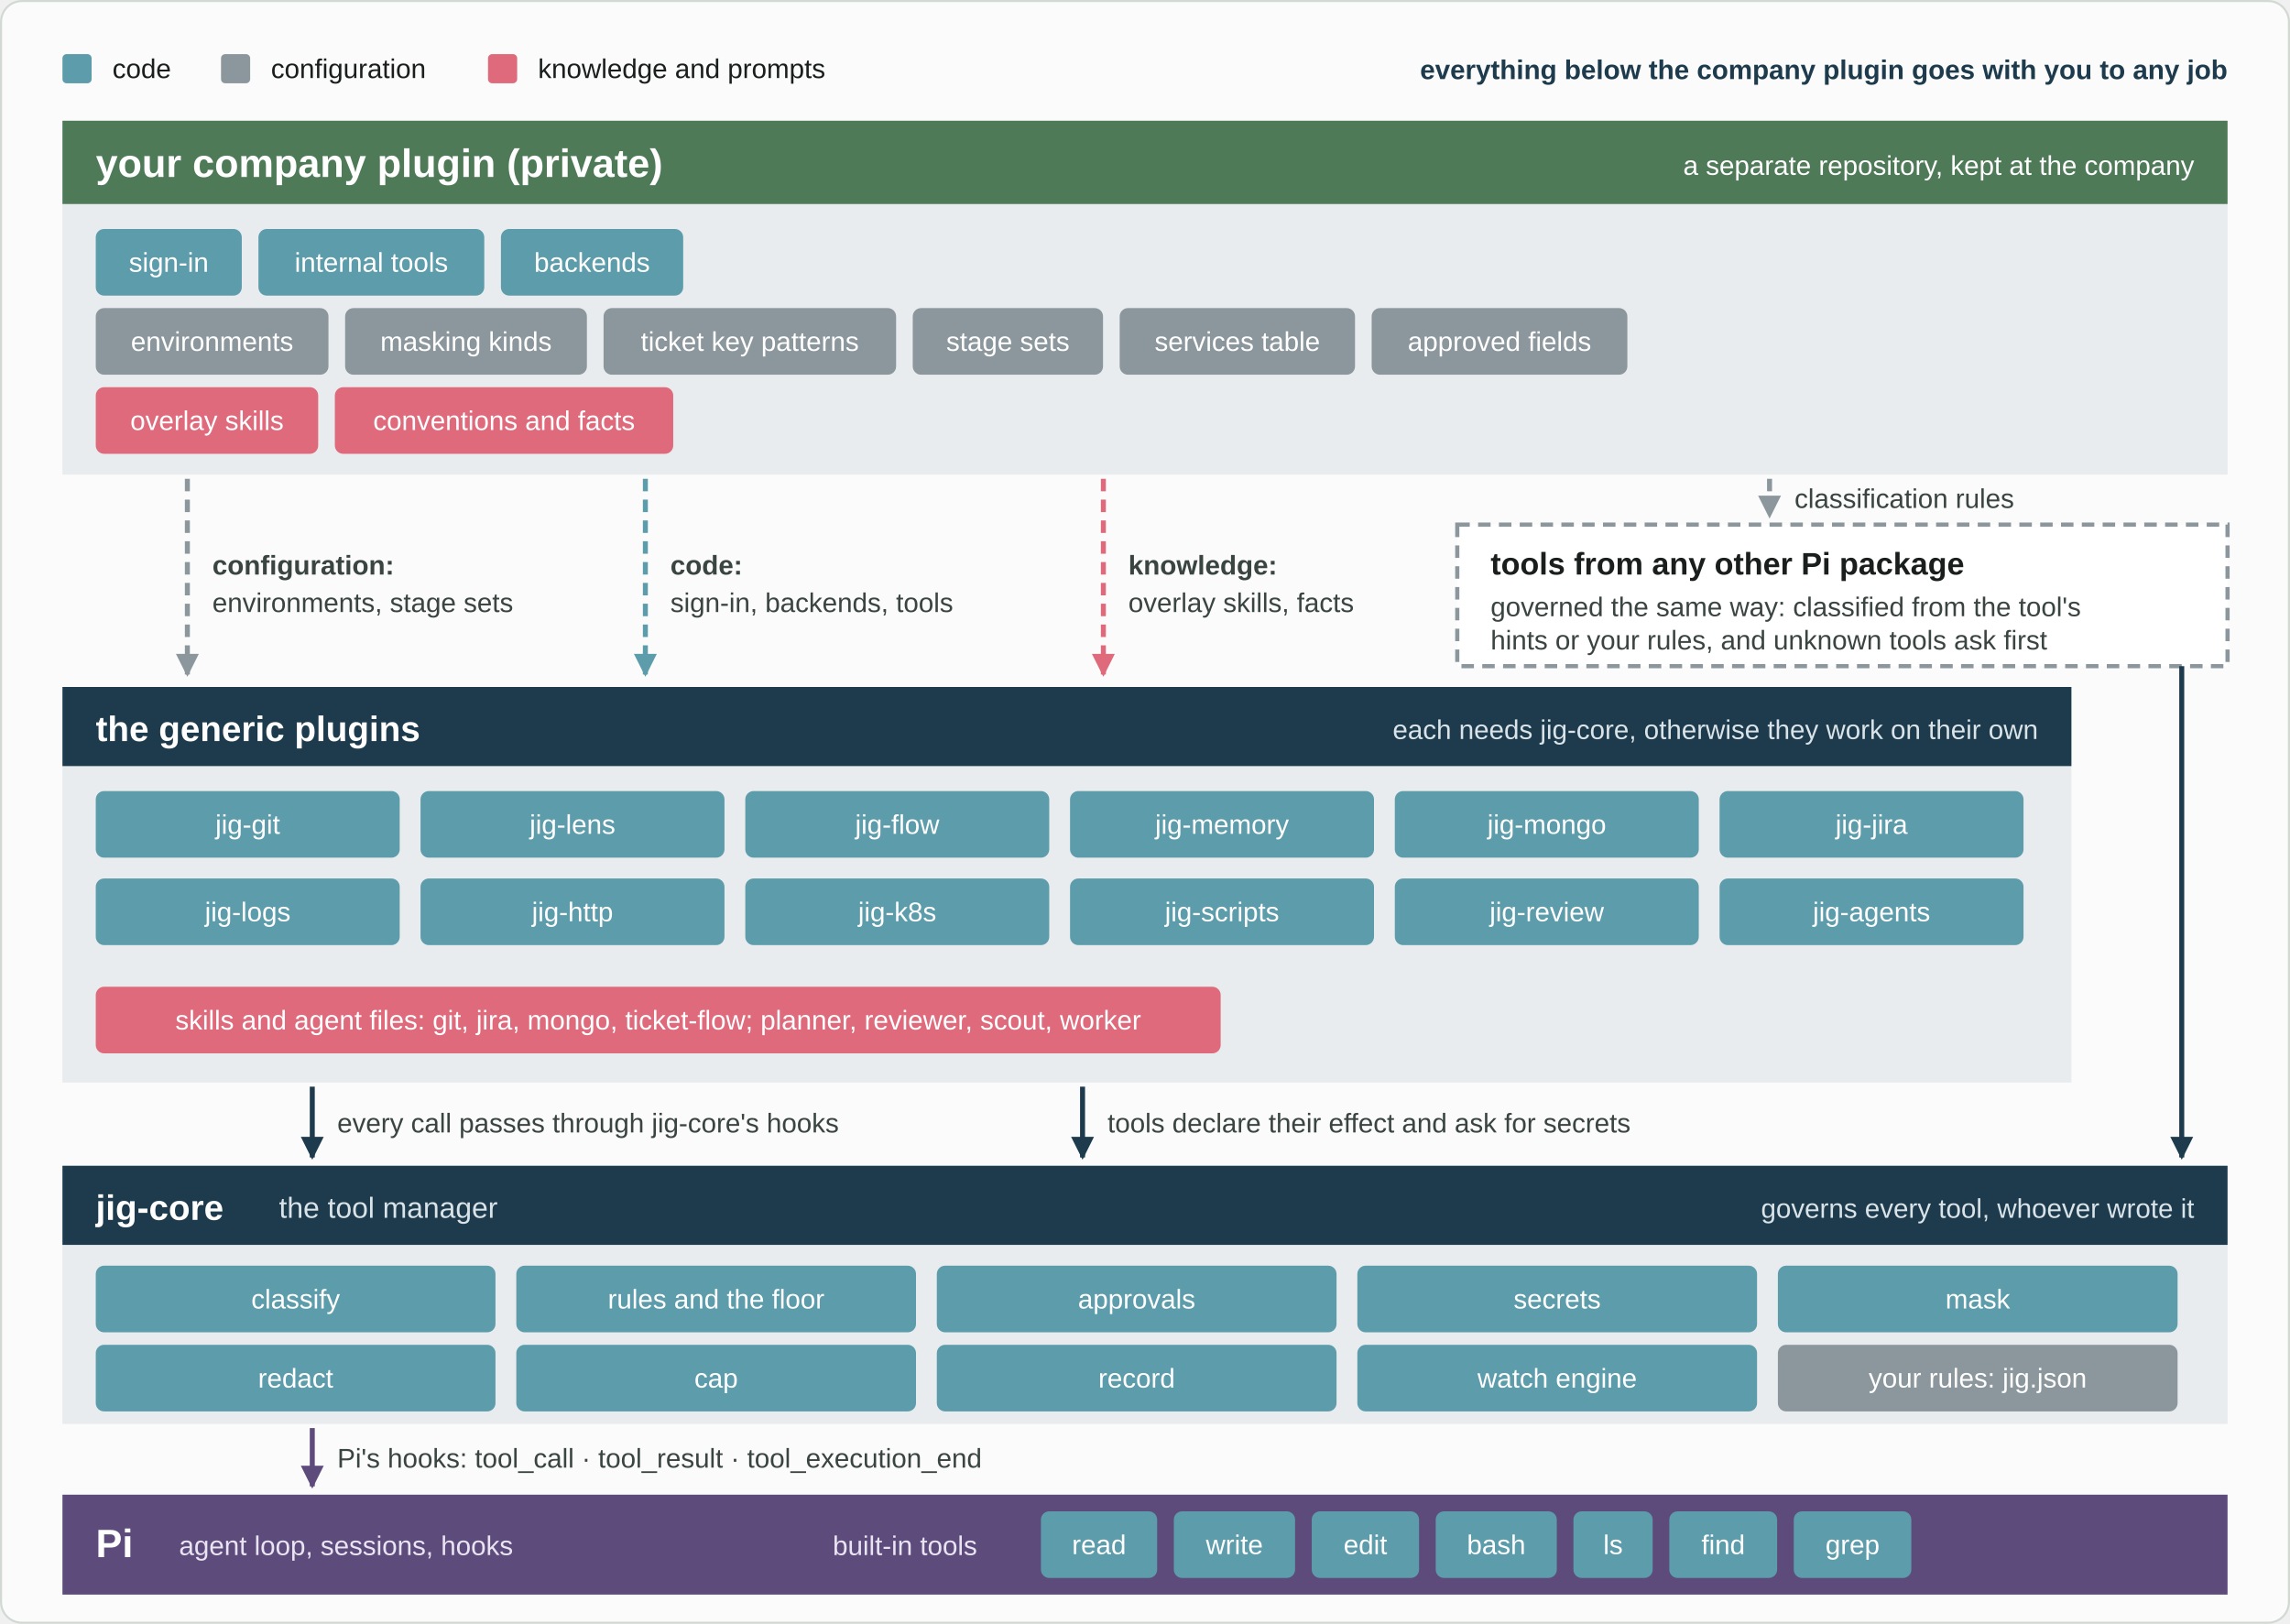
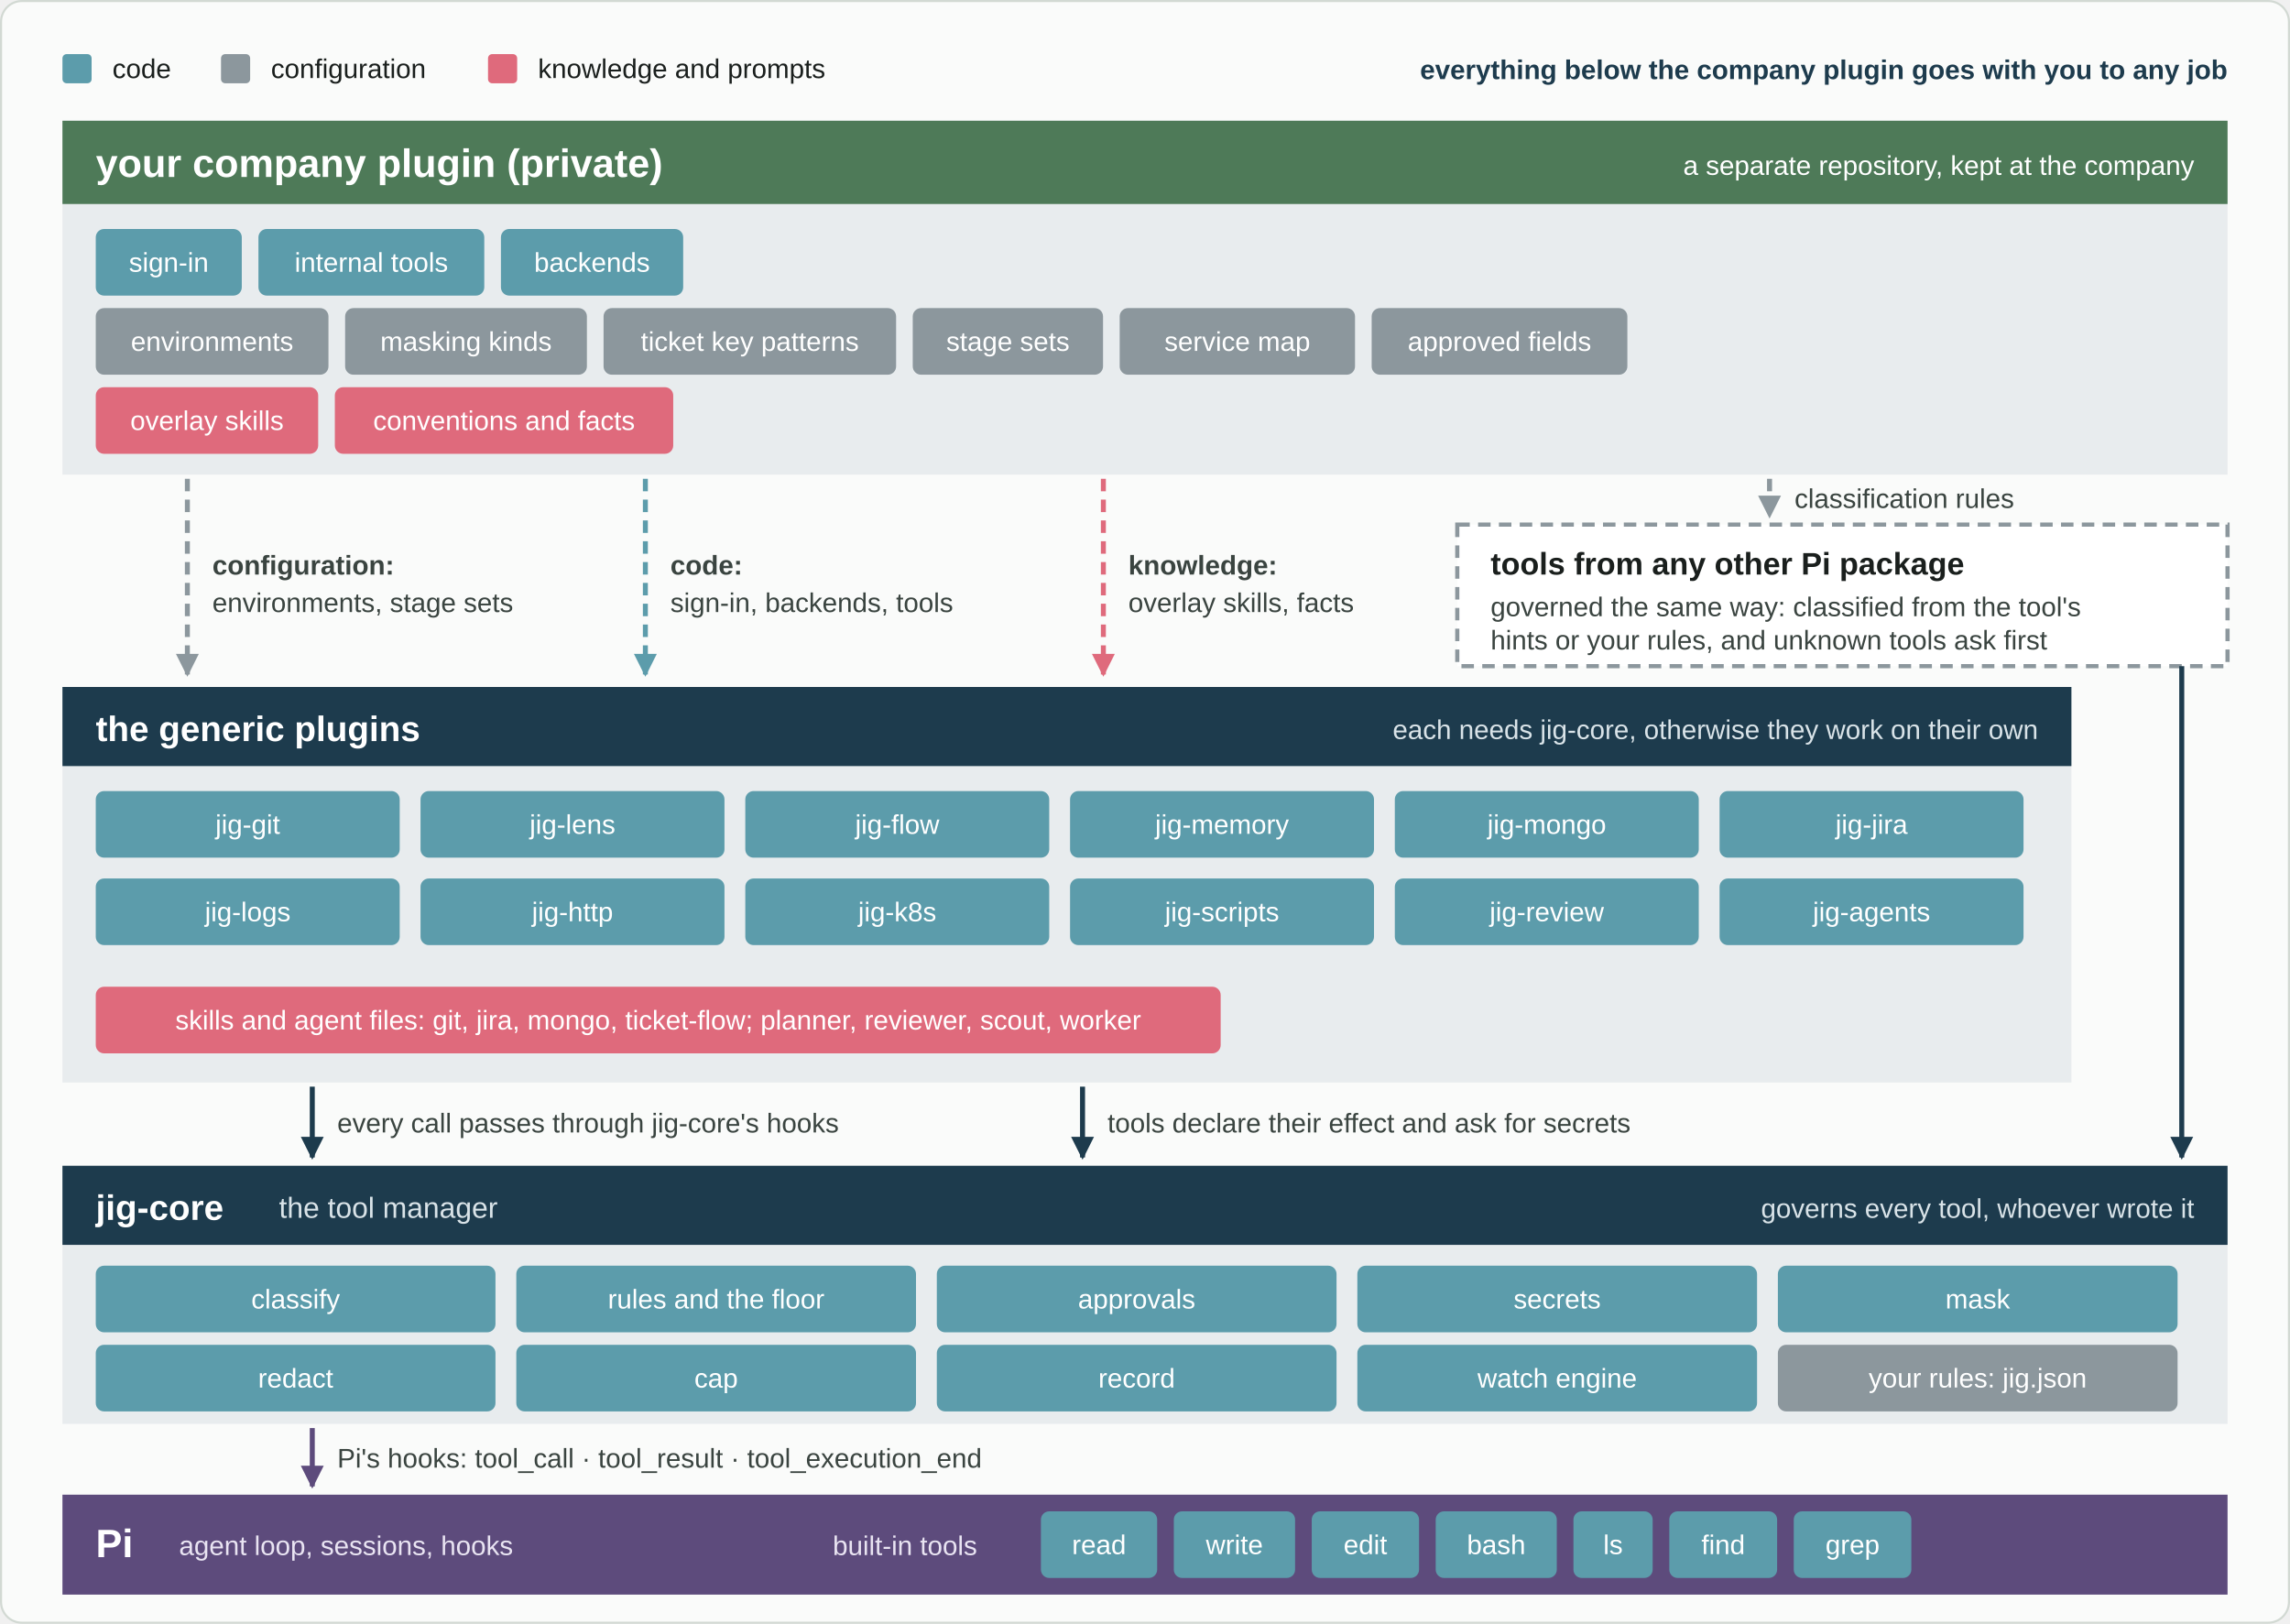
<svg xmlns="http://www.w3.org/2000/svg" width="1100" height="780" viewBox="0 0 1100 780" role="img" aria-label="Layers, bottom to top. Pi with its built-in tools: read, write, edit, bash, ls, find and grep. Above it jig-core, the tool manager: classify, rules and the floor, approvals, secrets, mask, redact, cap, record and the watch engine. Above that the twelve generic plugins, and the tools of any other Pi package, governed the same way. On top, the private company plugin with environments, sign-in, internal tools, backends and knowledge. Everything below the company plugin goes with you to any job." font-family="IBM Plex Sans, Segoe UI, Arial, sans-serif">
  <rect x="0.5" y="0.5" width="1099" height="779" rx="10" fill="#FAFBFA" stroke="#D2D9D3" />
  <defs>
    <marker id="lives-head-8c979d-11" viewBox="0 0 10 10" refX="9" refY="5" markerUnits="userSpaceOnUse" markerWidth="11" markerHeight="11" orient="auto">
      <path d="M0,0 L10,5 L0,10 z" fill="#8C979D" />
    </marker>
    <marker id="lives-head-5c9cab-11" viewBox="0 0 10 10" refX="9" refY="5" markerUnits="userSpaceOnUse" markerWidth="11" markerHeight="11" orient="auto">
      <path d="M0,0 L10,5 L0,10 z" fill="#5C9CAB" />
    </marker>
    <marker id="lives-head-df6a7c-11" viewBox="0 0 10 10" refX="9" refY="5" markerUnits="userSpaceOnUse" markerWidth="11" markerHeight="11" orient="auto">
      <path d="M0,0 L10,5 L0,10 z" fill="#DF6A7C" />
    </marker>
    <marker id="lives-head-1d3b4d-11" viewBox="0 0 10 10" refX="9" refY="5" markerUnits="userSpaceOnUse" markerWidth="11" markerHeight="11" orient="auto">
      <path d="M0,0 L10,5 L0,10 z" fill="#1D3B4D" />
    </marker>
    <marker id="lives-head-5d4b7c-11" viewBox="0 0 10 10" refX="9" refY="5" markerUnits="userSpaceOnUse" markerWidth="11" markerHeight="11" orient="auto">
      <path d="M0,0 L10,5 L0,10 z" fill="#5D4B7C" />
    </marker>
  </defs>
  <rect x="30" y="26" width="14" height="14" rx="2" fill="#5C9CAB" />
  <text x="54" y="37.5" font-size="13" fill="#1A1F1D">code</text>
  <rect x="106.16" y="26" width="14" height="14" rx="2" fill="#8C979D" />
  <text x="130.16" y="37.5" font-size="13" fill="#1A1F1D">configuration</text>
  <rect x="234.42" y="26" width="14" height="14" rx="2" fill="#DF6A7C" />
  <text x="258.42" y="37.5" font-size="13" fill="#1A1F1D">knowledge and prompts</text>
  <text x="1070" y="38" font-size="13" fill="#1D3B4D" font-weight="700" text-anchor="end">everything below the company plugin goes with you to any job</text>
  <rect x="30" y="58" width="1040" height="170" fill="#E8ECEE" />
  <rect x="30" y="58" width="1040" height="40" fill="#4E7A58" />
  <text x="46" y="85" font-size="19" fill="#FFFFFF" font-weight="700">your company plugin (private)</text>
  <text x="1054" y="84" font-size="13" fill="#FFFFFF" text-anchor="end">a separate repository, kept at the company</text>
  <rect x="46" y="110" width="70.14" height="32" rx="4" fill="#5C9CAB" />
  <text x="81.07" y="130.55" font-size="13" fill="#FFFFFF" text-anchor="middle">sign-in</text>
  <rect x="124.14" y="110" width="108.48" height="32" rx="4" fill="#5C9CAB" />
  <text x="178.38" y="130.55" font-size="13" fill="#FFFFFF" text-anchor="middle">internal tools</text>
  <rect x="240.62" y="110" width="87.55" height="32" rx="4" fill="#5C9CAB" />
  <text x="284.39" y="130.55" font-size="13" fill="#FFFFFF" text-anchor="middle">backends</text>
  <rect x="46" y="148" width="111.78" height="32" rx="4" fill="#8C979D" />
  <text x="101.89" y="168.55" font-size="13" fill="#FFFFFF" text-anchor="middle">environments</text>
  <rect x="165.78" y="148" width="116.14" height="32" rx="4" fill="#8C979D" />
  <text x="223.85" y="168.55" font-size="13" fill="#FFFFFF" text-anchor="middle">masking kinds</text>
  <rect x="289.92" y="148" width="140.52" height="32" rx="4" fill="#8C979D" />
  <text x="360.18" y="168.55" font-size="13" fill="#FFFFFF" text-anchor="middle">ticket key patterns</text>
  <rect x="438.44" y="148" width="91.4" height="32" rx="4" fill="#8C979D" />
  <text x="484.14" y="168.55" font-size="13" fill="#FFFFFF" text-anchor="middle">stage sets</text>
  <rect x="537.84" y="148" width="113.04" height="32" rx="4" fill="#8C979D" />
-   <text x="594.36" y="168.55" font-size="13" fill="#FFFFFF" text-anchor="middle">services table</text>
+   <text x="594.36" y="168.55" font-size="13" fill="#FFFFFF" text-anchor="middle">service map</text>
  <rect x="658.88" y="148" width="122.82" height="32" rx="4" fill="#8C979D" />
  <text x="720.29" y="168.55" font-size="13" fill="#FFFFFF" text-anchor="middle">approved fields</text>
  <rect x="46" y="186" width="106.84" height="32" rx="4" fill="#DF6A7C" />
  <text x="99.42" y="206.55" font-size="13" fill="#FFFFFF" text-anchor="middle">overlay skills</text>
  <rect x="160.84" y="186" width="162.55" height="32" rx="4" fill="#DF6A7C" />
  <text x="242.12" y="206.55" font-size="13" fill="#FFFFFF" text-anchor="middle">conventions and facts</text>
  <path d="M90 230 V324" fill="none" stroke="#8C979D" stroke-width="2.4" stroke-dasharray="6 4" marker-end="url(#lives-head-8c979d-11)" />
  <text x="102" y="276" font-size="13" fill="#3A4440" font-weight="700">configuration:</text>
  <text x="102" y="294" font-size="13" fill="#3A4440">environments, stage sets</text>
  <path d="M310 230 V324" fill="none" stroke="#5C9CAB" stroke-width="2.4" stroke-dasharray="6 4" marker-end="url(#lives-head-5c9cab-11)" />
  <text x="322" y="276" font-size="13" fill="#3A4440" font-weight="700">code:</text>
  <text x="322" y="294" font-size="13" fill="#3A4440">sign-in, backends, tools</text>
  <path d="M530 230 V324" fill="none" stroke="#DF6A7C" stroke-width="2.4" stroke-dasharray="6 4" marker-end="url(#lives-head-df6a7c-11)" />
  <text x="542" y="276" font-size="13" fill="#3A4440" font-weight="700">knowledge:</text>
  <text x="542" y="294" font-size="13" fill="#3A4440">overlay skills, facts</text>
  <path d="M850 230 V248" fill="none" stroke="#8C979D" stroke-width="2.4" stroke-dasharray="6 4" marker-end="url(#lives-head-8c979d-11)" />
  <text x="862" y="244" font-size="13" fill="#3A4440">classification rules</text>
  <rect x="700" y="252" width="370" height="68" fill="#FFFFFF" stroke="#8C979D" stroke-width="2" stroke-dasharray="6 4" />
  <text x="716" y="276" font-size="15" fill="#1A1F1D" font-weight="700">tools from any other Pi package</text>
  <text x="716" y="296" font-size="13" fill="#3A4440">governed the same way: classified from the tool's</text>
  <text x="716" y="312" font-size="13" fill="#3A4440">hints or your rules, and unknown tools ask first</text>
  <rect x="30" y="330" width="965" height="190" fill="#E8ECEE" />
  <rect x="30" y="330" width="965" height="38" fill="#1D3B4D" />
  <text x="46" y="356" font-size="17" fill="#FFFFFF" font-weight="700">the generic plugins</text>
  <text x="979" y="355" font-size="13" fill="#D9E3E8" text-anchor="end">each needs jig-core, otherwise they work on their own</text>
  <rect x="46" y="380" width="146" height="32" rx="4" fill="#5C9CAB" />
  <text x="119" y="400.55" font-size="13" fill="#FFFFFF" text-anchor="middle">jig-git</text>
  <rect x="202" y="380" width="146" height="32" rx="4" fill="#5C9CAB" />
  <text x="275" y="400.55" font-size="13" fill="#FFFFFF" text-anchor="middle">jig-lens</text>
  <rect x="358" y="380" width="146" height="32" rx="4" fill="#5C9CAB" />
  <text x="431" y="400.55" font-size="13" fill="#FFFFFF" text-anchor="middle">jig-flow</text>
  <rect x="514" y="380" width="146" height="32" rx="4" fill="#5C9CAB" />
  <text x="587" y="400.55" font-size="13" fill="#FFFFFF" text-anchor="middle">jig-memory</text>
  <rect x="670" y="380" width="146" height="32" rx="4" fill="#5C9CAB" />
  <text x="743" y="400.55" font-size="13" fill="#FFFFFF" text-anchor="middle">jig-mongo</text>
  <rect x="826" y="380" width="146" height="32" rx="4" fill="#5C9CAB" />
  <text x="899" y="400.55" font-size="13" fill="#FFFFFF" text-anchor="middle">jig-jira</text>
  <rect x="46" y="422" width="146" height="32" rx="4" fill="#5C9CAB" />
  <text x="119" y="442.55" font-size="13" fill="#FFFFFF" text-anchor="middle">jig-logs</text>
  <rect x="202" y="422" width="146" height="32" rx="4" fill="#5C9CAB" />
  <text x="275" y="442.55" font-size="13" fill="#FFFFFF" text-anchor="middle">jig-http</text>
  <rect x="358" y="422" width="146" height="32" rx="4" fill="#5C9CAB" />
  <text x="431" y="442.55" font-size="13" fill="#FFFFFF" text-anchor="middle">jig-k8s</text>
  <rect x="514" y="422" width="146" height="32" rx="4" fill="#5C9CAB" />
  <text x="587" y="442.55" font-size="13" fill="#FFFFFF" text-anchor="middle">jig-scripts</text>
  <rect x="670" y="422" width="146" height="32" rx="4" fill="#5C9CAB" />
  <text x="743" y="442.55" font-size="13" fill="#FFFFFF" text-anchor="middle">jig-review</text>
  <rect x="826" y="422" width="146" height="32" rx="4" fill="#5C9CAB" />
  <text x="899" y="442.55" font-size="13" fill="#FFFFFF" text-anchor="middle">jig-agents</text>
  <rect x="46" y="474" width="540.35" height="32" rx="4" fill="#DF6A7C" />
  <text x="316.17" y="494.55" font-size="13" fill="#FFFFFF" text-anchor="middle">skills and agent files: git, jira, mongo, ticket-flow; planner, reviewer, scout, worker</text>
  <path d="M150 522 V556" fill="none" stroke="#1D3B4D" stroke-width="2.4" marker-end="url(#lives-head-1d3b4d-11)" />
  <path d="M520 522 V556" fill="none" stroke="#1D3B4D" stroke-width="2.4" marker-end="url(#lives-head-1d3b4d-11)" />
  <path d="M1048 320 V556" fill="none" stroke="#1D3B4D" stroke-width="2.4" marker-end="url(#lives-head-1d3b4d-11)" />
  <text x="162" y="544" font-size="13" fill="#3A4440">every call passes through jig-core's hooks</text>
  <text x="532" y="544" font-size="13" fill="#3A4440">tools declare their effect and ask for secrets</text>
  <rect x="30" y="560" width="1040" height="124" fill="#E8ECEE" />
  <rect x="30" y="560" width="1040" height="38" fill="#1D3B4D" />
  <text x="46" y="586" font-size="17" fill="#FFFFFF" font-weight="700">jig-core</text>
  <text x="134" y="585" font-size="14" fill="#D9E3E8">the tool manager</text>
  <text x="1054" y="585" font-size="13" fill="#D9E3E8" text-anchor="end">governs every tool, whoever wrote it</text>
  <rect x="46" y="608" width="192" height="32" rx="4" fill="#5C9CAB" />
  <text x="142" y="628.55" font-size="13" fill="#FFFFFF" text-anchor="middle">classify</text>
  <rect x="248" y="608" width="192" height="32" rx="4" fill="#5C9CAB" />
  <text x="344" y="628.55" font-size="13" fill="#FFFFFF" text-anchor="middle">rules and the floor</text>
  <rect x="450" y="608" width="192" height="32" rx="4" fill="#5C9CAB" />
  <text x="546" y="628.55" font-size="13" fill="#FFFFFF" text-anchor="middle">approvals</text>
  <rect x="652" y="608" width="192" height="32" rx="4" fill="#5C9CAB" />
  <text x="748" y="628.55" font-size="13" fill="#FFFFFF" text-anchor="middle">secrets</text>
  <rect x="854" y="608" width="192" height="32" rx="4" fill="#5C9CAB" />
  <text x="950" y="628.55" font-size="13" fill="#FFFFFF" text-anchor="middle">mask</text>
  <rect x="46" y="646" width="192" height="32" rx="4" fill="#5C9CAB" />
  <text x="142" y="666.55" font-size="13" fill="#FFFFFF" text-anchor="middle">redact</text>
  <rect x="248" y="646" width="192" height="32" rx="4" fill="#5C9CAB" />
  <text x="344" y="666.55" font-size="13" fill="#FFFFFF" text-anchor="middle">cap</text>
  <rect x="450" y="646" width="192" height="32" rx="4" fill="#5C9CAB" />
  <text x="546" y="666.55" font-size="13" fill="#FFFFFF" text-anchor="middle">record</text>
  <rect x="652" y="646" width="192" height="32" rx="4" fill="#5C9CAB" />
  <text x="748" y="666.55" font-size="13" fill="#FFFFFF" text-anchor="middle">watch engine</text>
  <rect x="854" y="646" width="192" height="32" rx="4" fill="#8C979D" />
  <text x="950" y="666.5" font-size="13" fill="#FFFFFF" text-anchor="middle">your rules: jig.json</text>
  <path d="M150 686 V714" fill="none" stroke="#5D4B7C" stroke-width="2.4" marker-end="url(#lives-head-5d4b7c-11)" />
  <text x="162" y="705" font-size="13" fill="#3A4440">Pi's hooks:  tool_call · tool_result · tool_execution_end</text>
  <rect x="30" y="718" width="1040" height="48" fill="#5D4B7C" />
  <text x="46" y="748" font-size="19" fill="#FFFFFF" font-weight="700">Pi</text>
  <text x="86" y="747" font-size="13" fill="#E9E4F2">agent loop, sessions, hooks</text>
  <text x="400" y="747" font-size="13" fill="#E9E4F2">built-in tools</text>
  <rect x="500" y="726" width="55.84" height="32" rx="4" fill="#5C9CAB" />
  <text x="527.92" y="746.55" font-size="13" fill="#FFFFFF" text-anchor="middle">read</text>
  <rect x="563.84" y="726" width="58.25" height="32" rx="4" fill="#5C9CAB" />
  <text x="592.96" y="746.55" font-size="13" fill="#FFFFFF" text-anchor="middle">write</text>
  <rect x="630.09" y="726" width="51.55" height="32" rx="4" fill="#5C9CAB" />
  <text x="655.86" y="746.55" font-size="13" fill="#FFFFFF" text-anchor="middle">edit</text>
  <rect x="689.64" y="726" width="58.16" height="32" rx="4" fill="#5C9CAB" />
  <text x="718.72" y="746.55" font-size="13" fill="#FFFFFF" text-anchor="middle">bash</text>
  <rect x="755.8" y="726" width="38.05" height="32" rx="4" fill="#5C9CAB" />
  <text x="774.82" y="746.55" font-size="13" fill="#FFFFFF" text-anchor="middle">ls</text>
  <rect x="801.85" y="726" width="51.79" height="32" rx="4" fill="#5C9CAB" />
  <text x="827.74" y="746.55" font-size="13" fill="#FFFFFF" text-anchor="middle">find</text>
  <rect x="861.63" y="726" width="56.48" height="32" rx="4" fill="#5C9CAB" />
  <text x="889.87" y="746.55" font-size="13" fill="#FFFFFF" text-anchor="middle">grep</text>
</svg>
